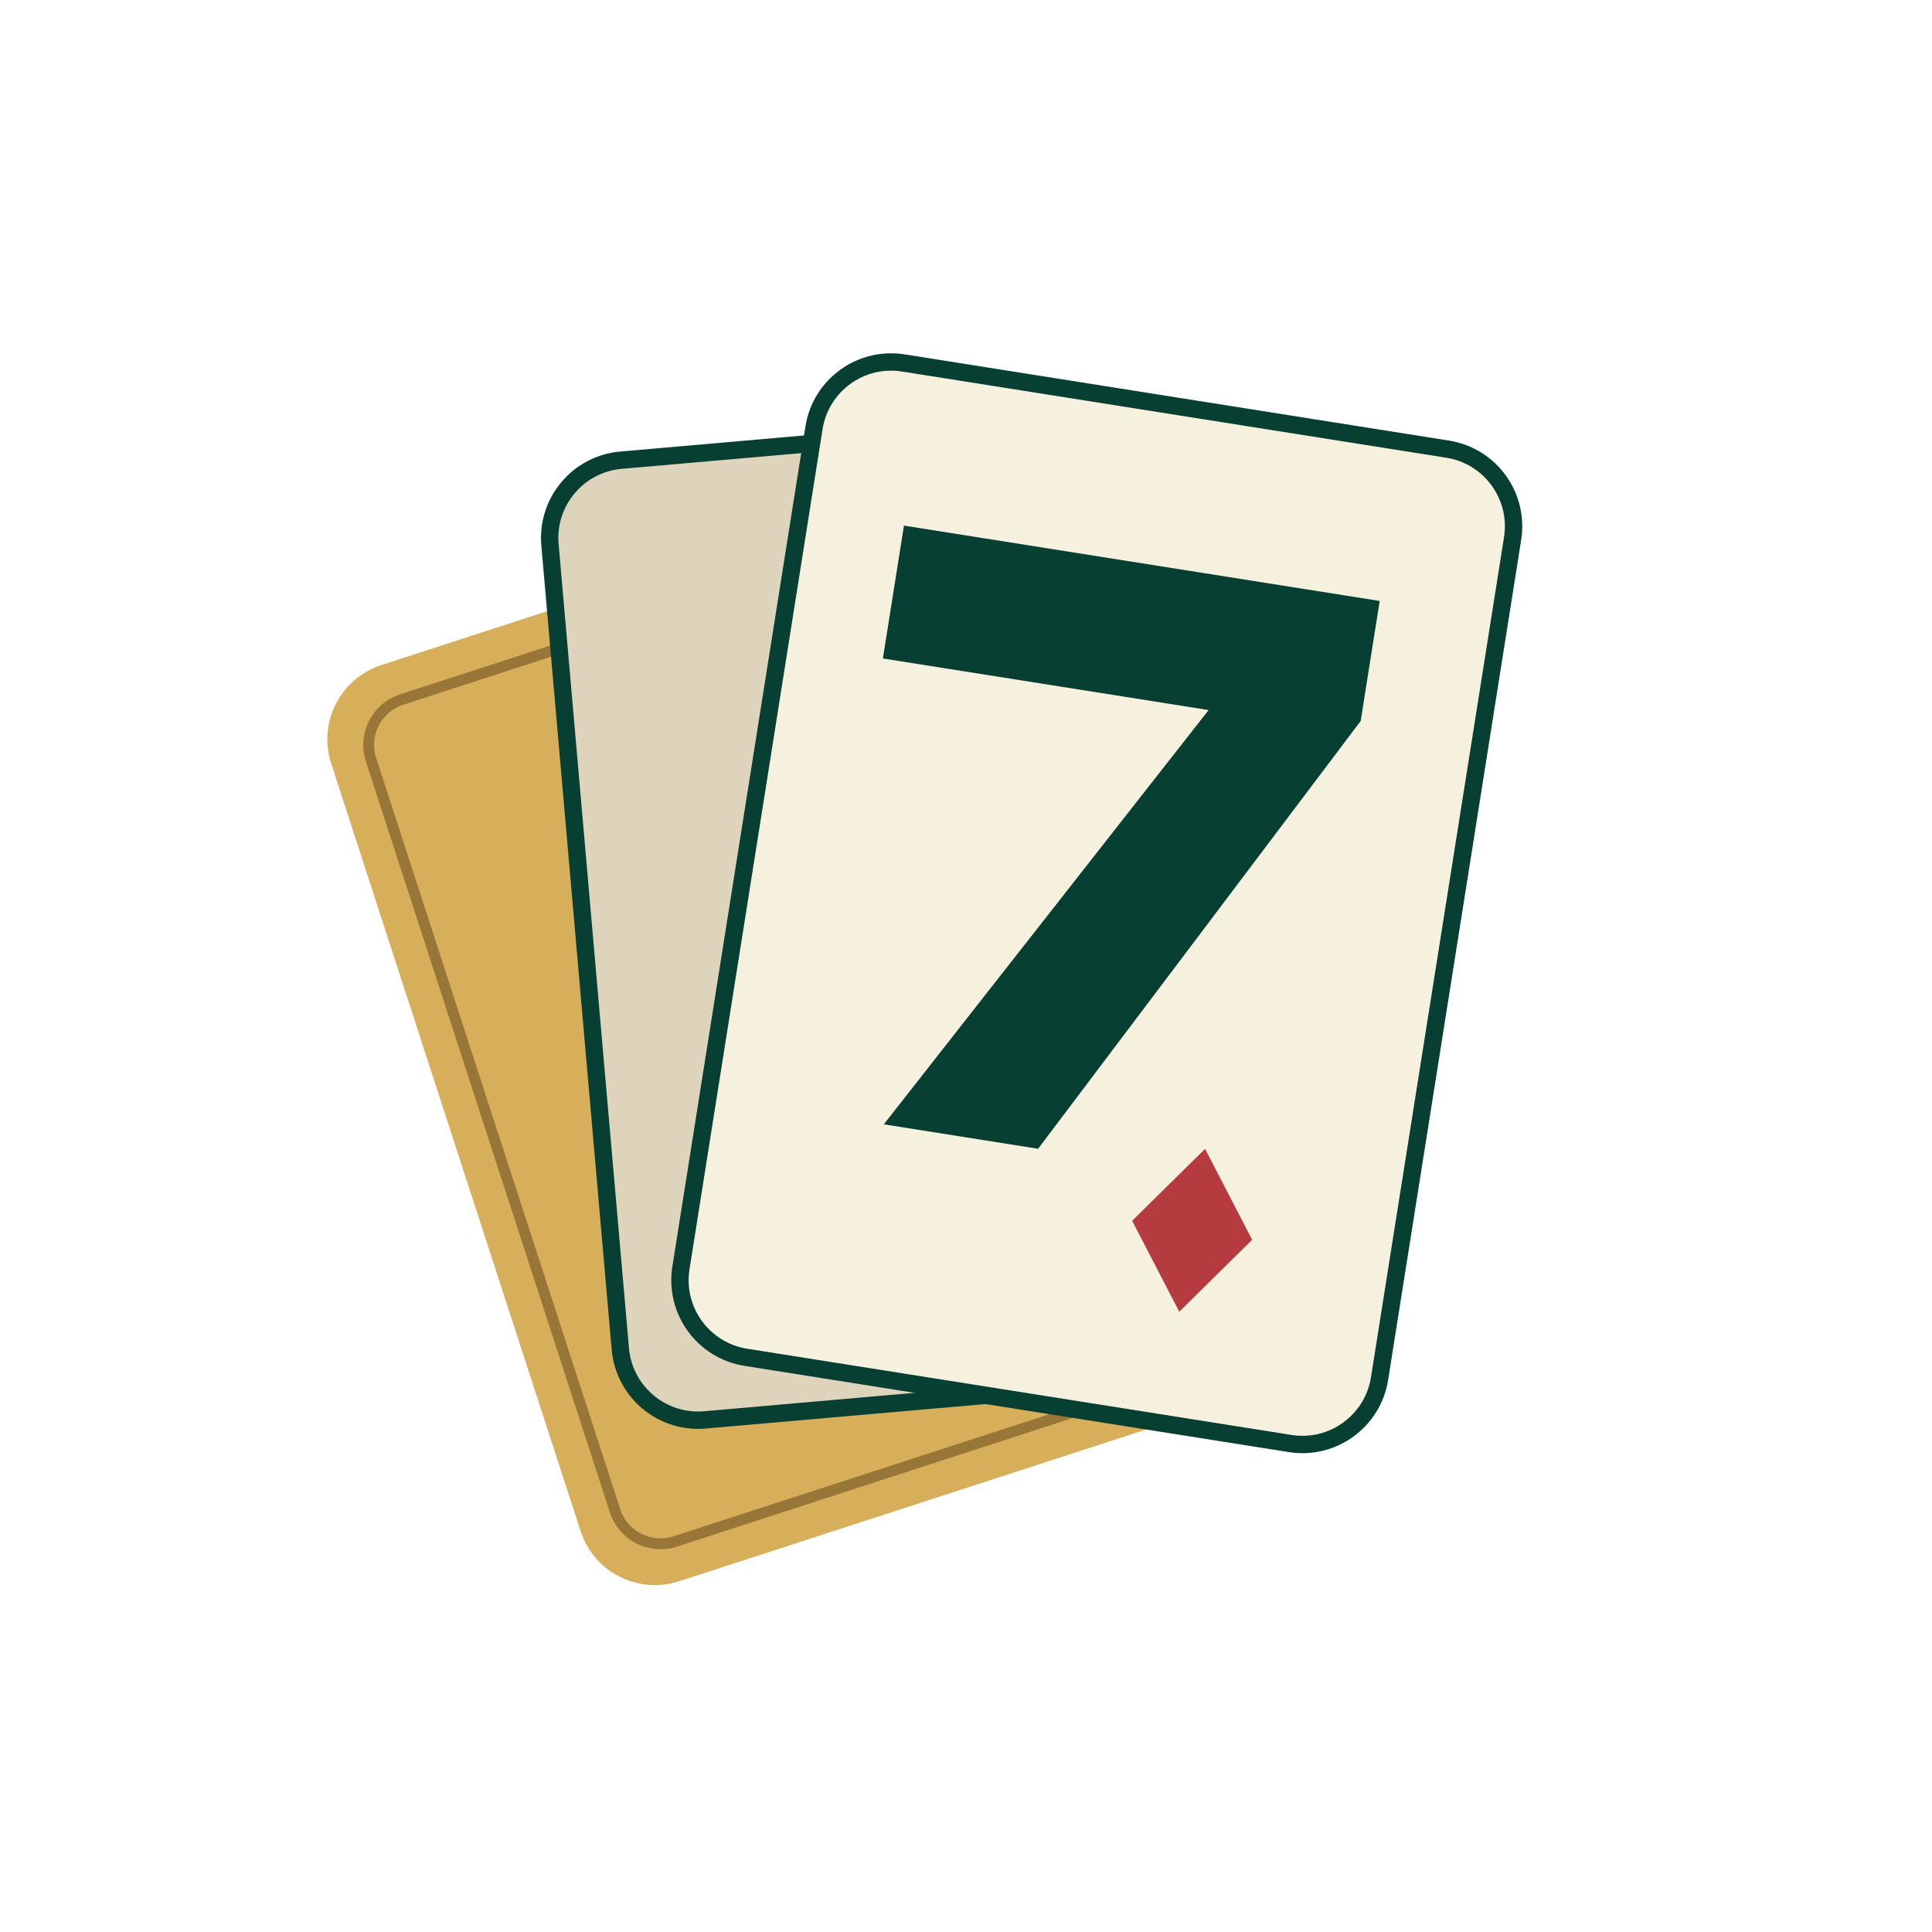
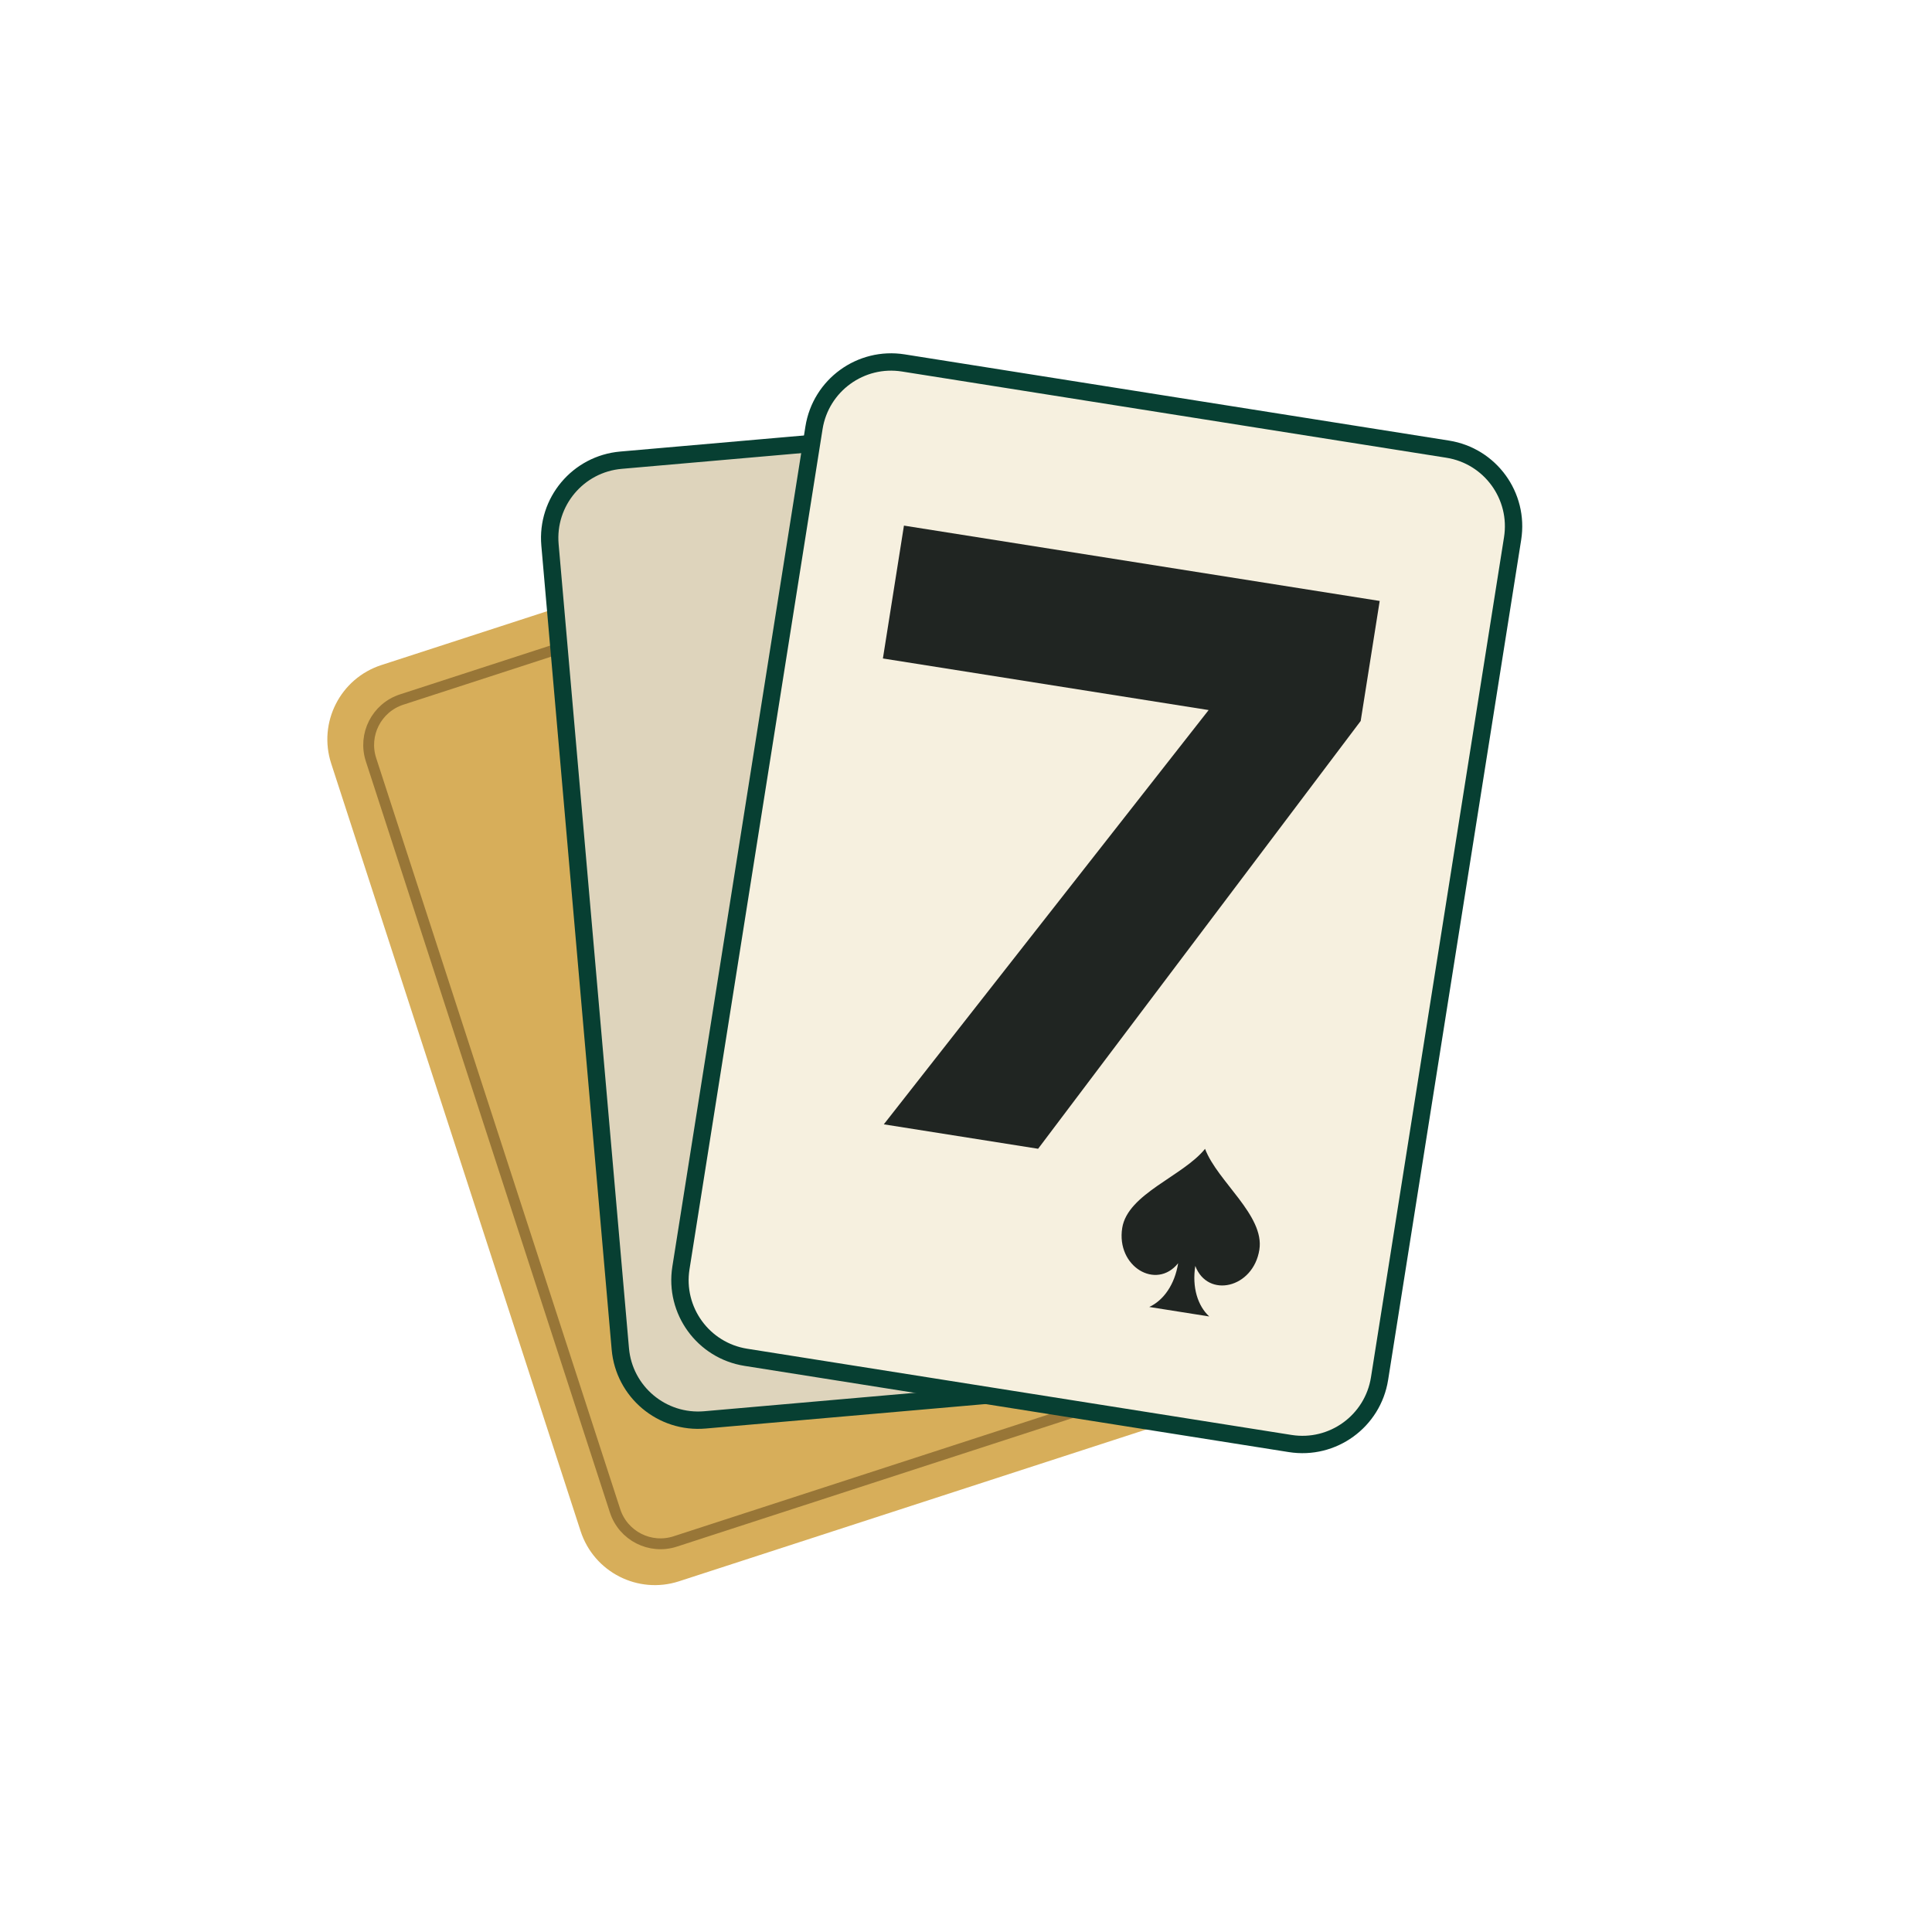
<svg xmlns="http://www.w3.org/2000/svg" width="1024" height="1024" viewBox="0 0 1024 1024">
  <g transform="translate(-76.8 -76.8) scale(1.15)">
    <g transform="rotate(-18 512 536)">
      <rect x="270" y="298" width="314" height="444" rx="36" fill="#D7AE5A" />
      <rect x="288" y="316" width="278" height="408" rx="22" fill="none" stroke="#987637" stroke-width="5" />
    </g>
    <g transform="rotate(-5 512 536)">
      <rect x="340" y="266" width="314" height="444" rx="36" fill="#DED4BC" stroke="#073F32" stroke-width="8" />
    </g>
    <g transform="rotate(9 512 512)">
      <rect x="404" y="242" width="326" height="464" rx="36" fill="#F6F0DF" stroke="#073F32" stroke-width="8" />
-       <path d="M452 316H674V372L558 590H486L604 378H452Z" fill="#073F32" />
-       <path d="M634 578L662 616L634 654L606 616Z" fill="#B63B3F" />
+       <path d="M452 316H674V372L558 590H486L604 378H452Z" fill="#202522" />
+       <path d="M634 578C626 592 602 604 602 620C602 638 622 646 630 632C630 642 626 650 620 654H648C642 650 638 642 638 632C646 646 666 638 666 620C666 604 642 592 634 578Z" fill="#202522" />
    </g>
  </g>
</svg>
